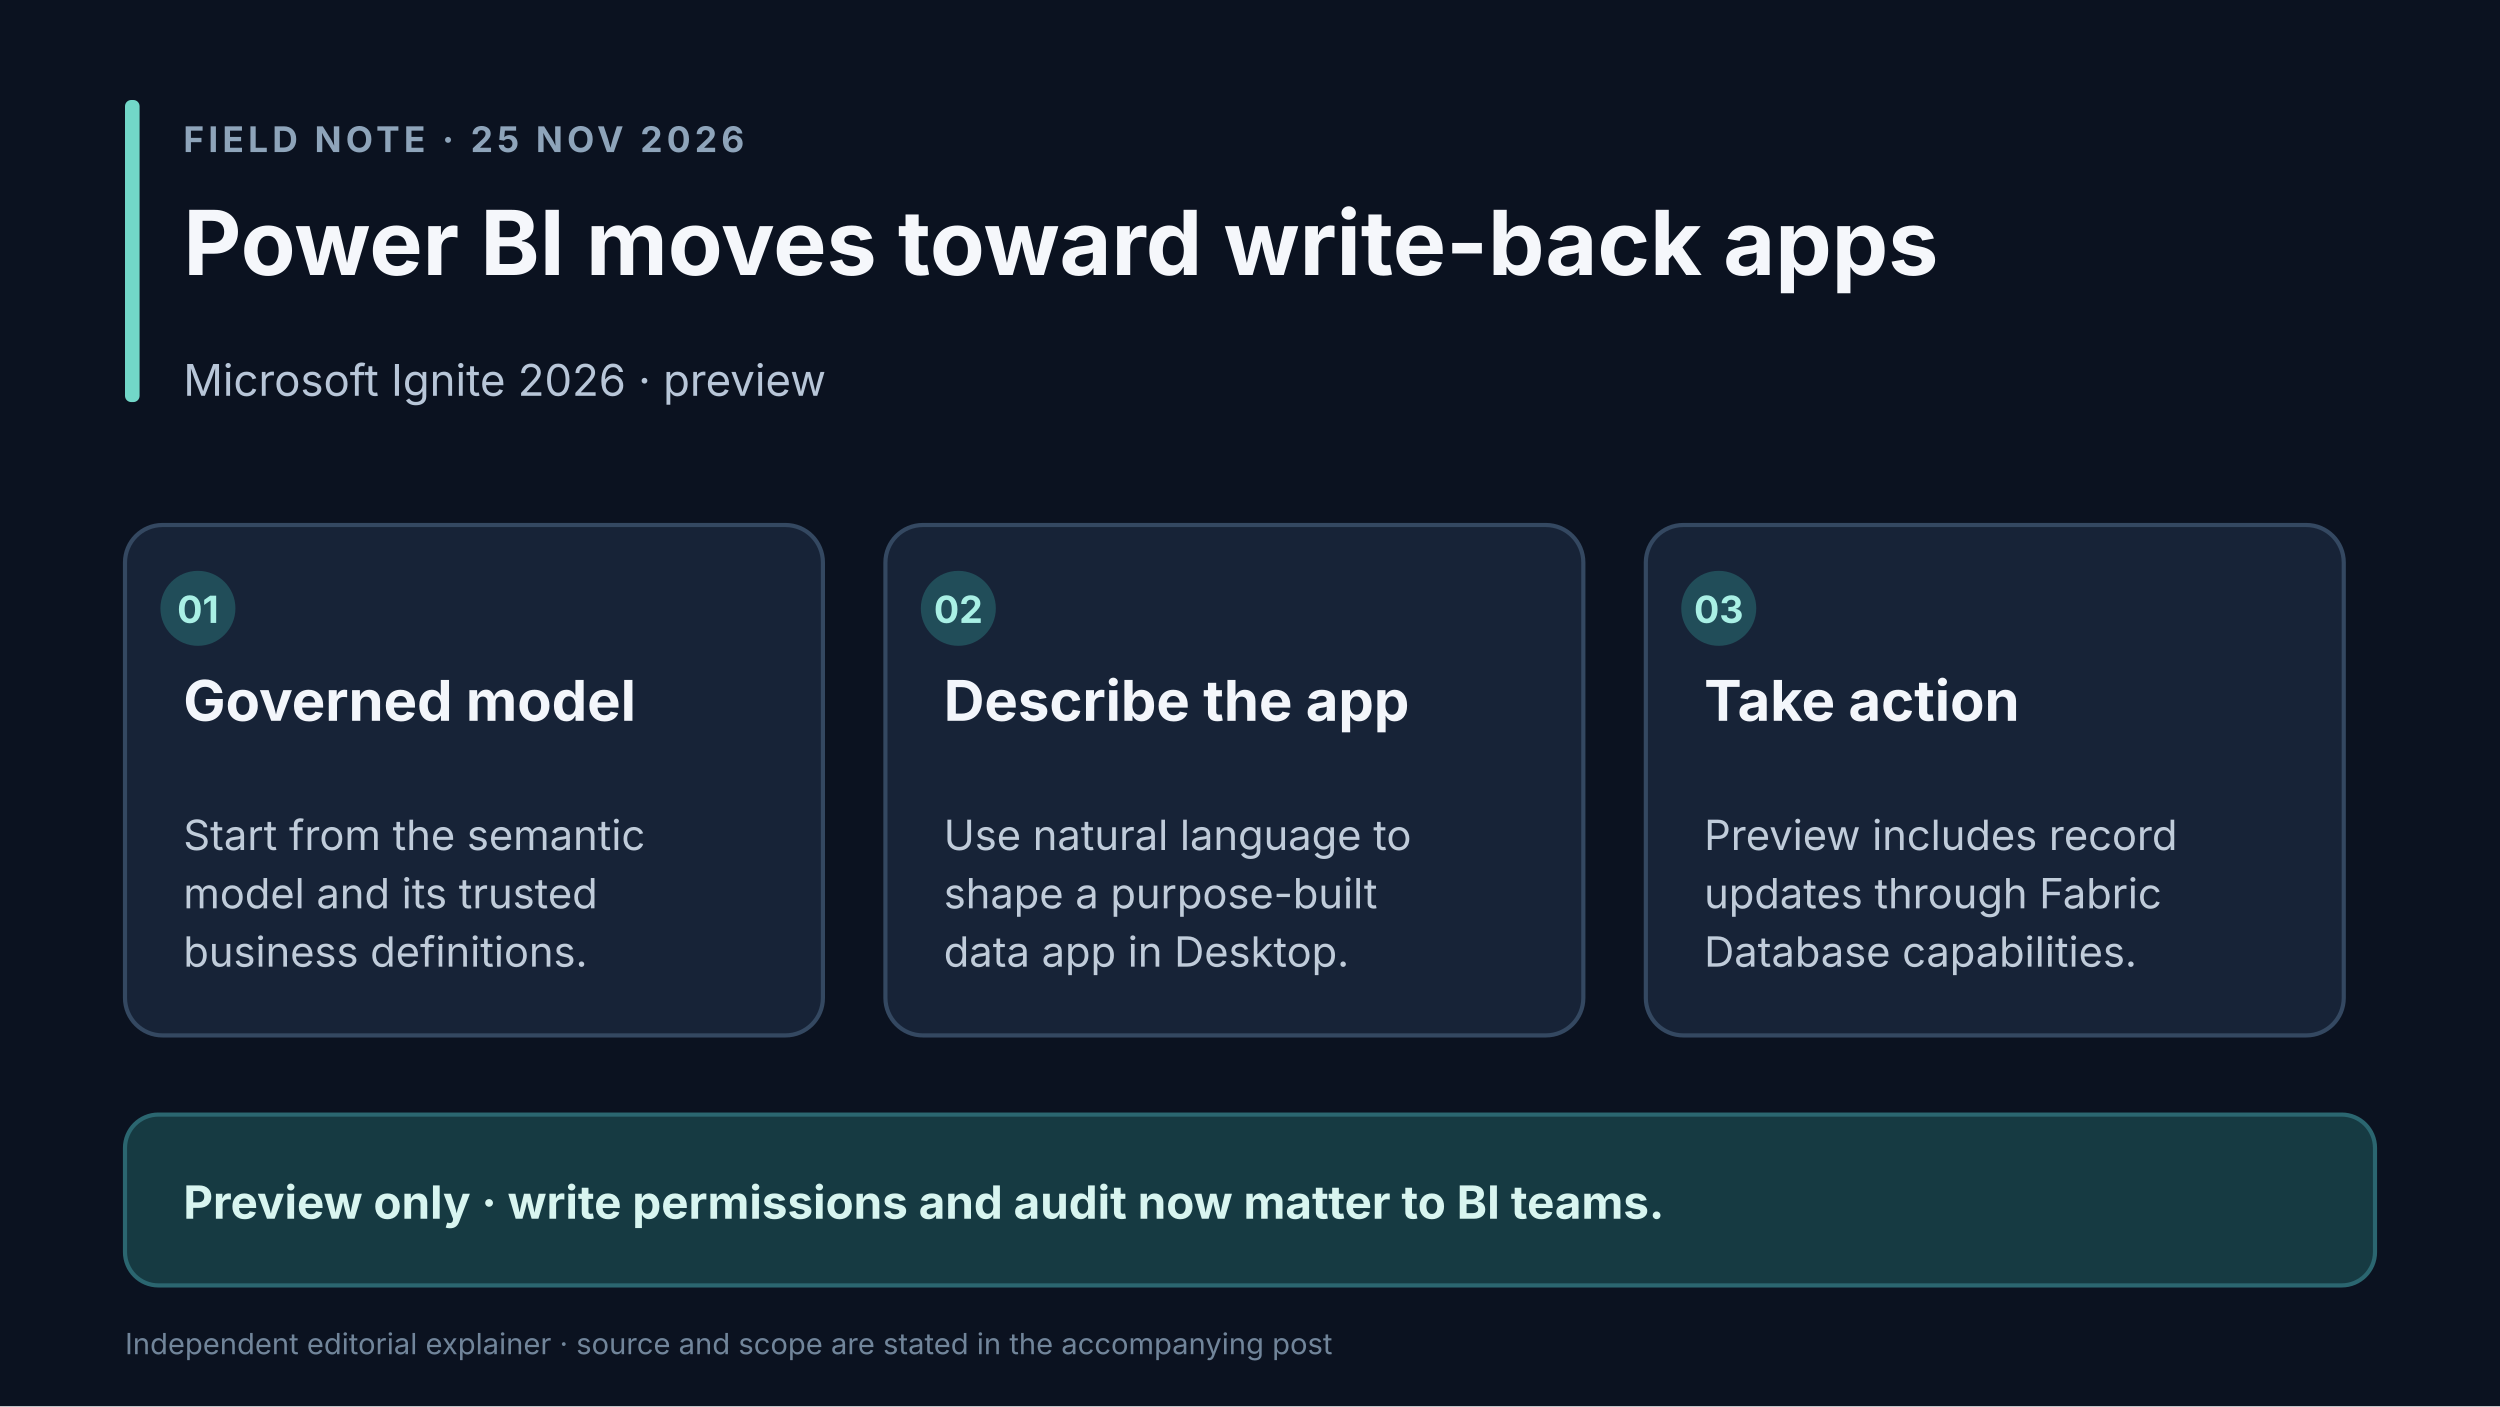
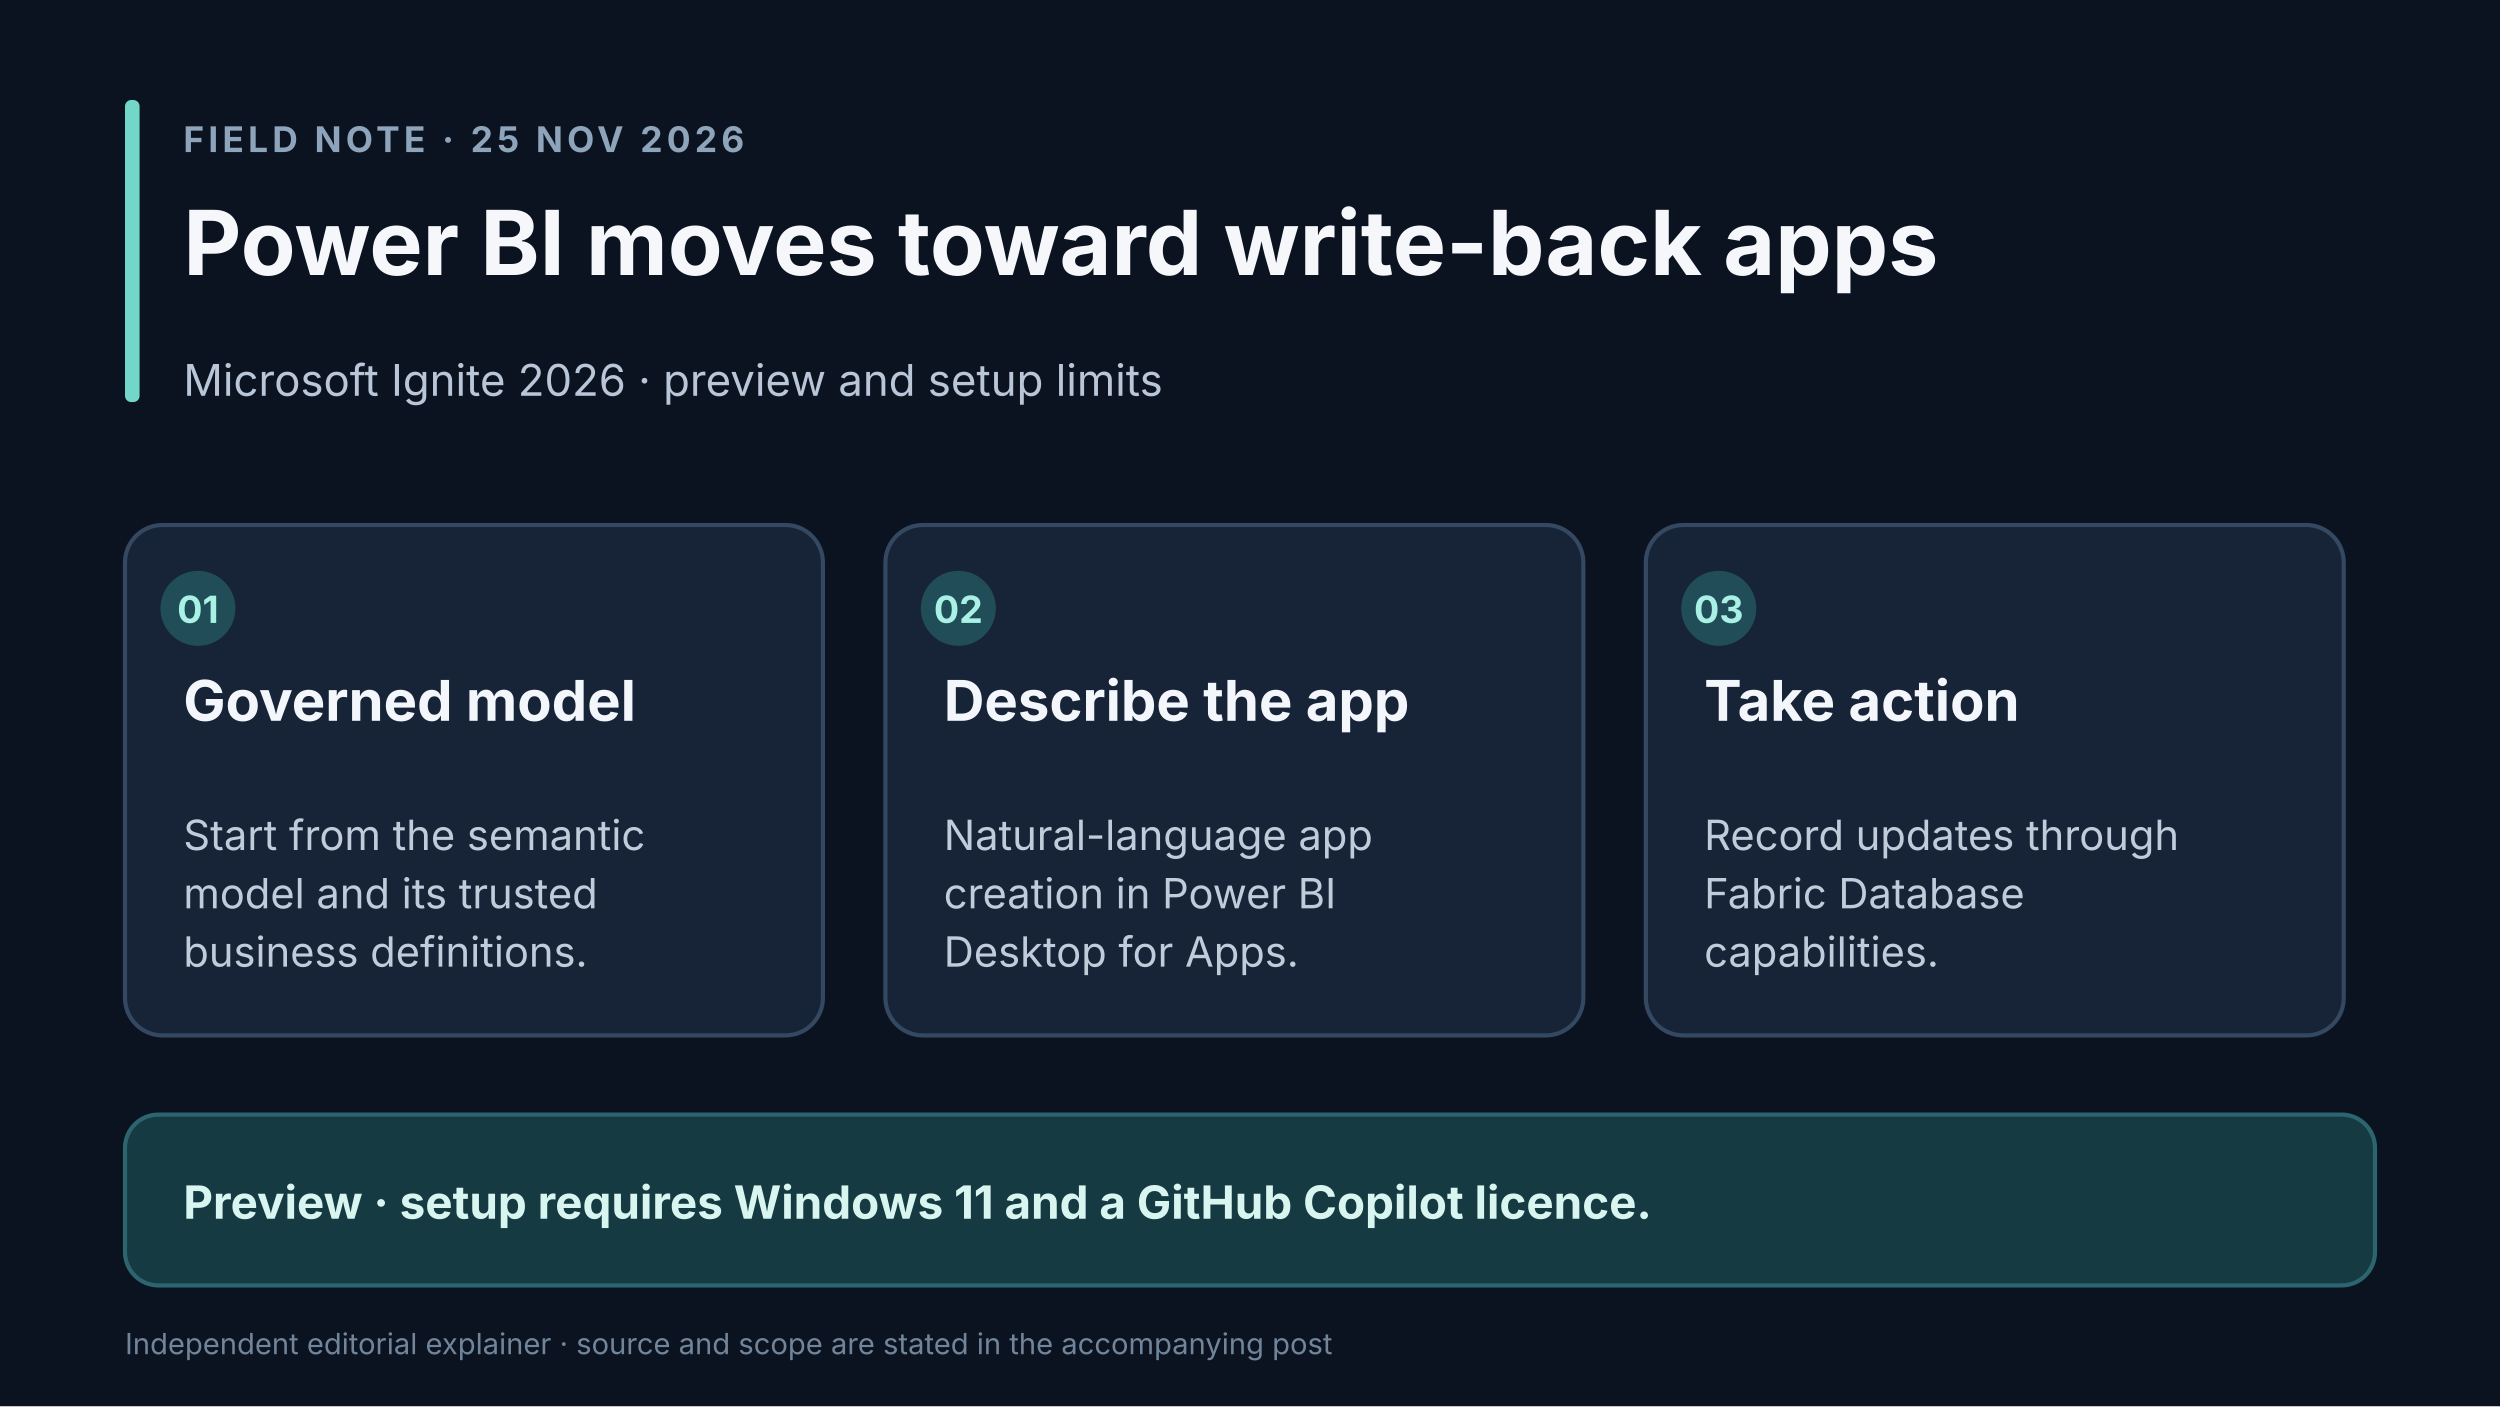
<svg xmlns="http://www.w3.org/2000/svg" width="1200" height="675" viewBox="0 0 1200 675" role="img" aria-labelledby="title desc">
  <rect width="1200" height="675" fill="#0b1220" />
  <rect x="60" y="48" width="7" height="145" rx="3" fill="#72d7c8" />
  <text x="88" y="73" fill="#8ea4ba" font-family="Inter,Arial,sans-serif" font-size="17" font-weight="700" letter-spacing="2">FIELD NOTE · 25 NOV 2026</text>
  <text x="88" y="132" fill="#f5f7fb" font-family="Inter,Arial,sans-serif" font-size="43" font-weight="700">
    <tspan x="88" dy="0">Power BI moves toward write-back apps</tspan>
  </text>
  <text x="88" y="190" fill="#b8c6d8" font-family="Inter,Arial,sans-serif" font-size="21" font-weight="400">
-     <tspan x="88" dy="0">Microsoft Ignite 2026 · preview</tspan>
+     <tspan x="88" dy="0">Microsoft Ignite 2026 · preview and setup limits</tspan>
  </text>
  <g>
    <rect x="60" y="252" width="335" height="245" rx="18" fill="#172337" stroke="#344861" stroke-width="2" />
    <circle cx="95" cy="292" r="18" fill="#214d59" />
    <text x="95" y="299" text-anchor="middle" fill="#a9f0e5" font-family="Inter,Arial,sans-serif" font-size="18" font-weight="700">01</text>
    <text x="88" y="346" fill="#f3f6fb" font-family="Inter,Arial,sans-serif" font-size="27" font-weight="700">
      <tspan x="88" dy="0">Governed model</tspan>
    </text>
    <text x="88" y="408" fill="#c0ccda" font-family="Inter,Arial,sans-serif" font-size="20" font-weight="400">
      <tspan x="88" dy="0">Start from the semantic</tspan>
      <tspan x="88" dy="28">model and its trusted</tspan>
      <tspan x="88" dy="28">business definitions.</tspan>
    </text>
  </g>
  <g>
    <rect x="425" y="252" width="335" height="245" rx="18" fill="#172337" stroke="#344861" stroke-width="2" />
    <circle cx="460" cy="292" r="18" fill="#214d59" />
    <text x="460" y="299" text-anchor="middle" fill="#a9f0e5" font-family="Inter,Arial,sans-serif" font-size="18" font-weight="700">02</text>
    <text x="453" y="346" fill="#f3f6fb" font-family="Inter,Arial,sans-serif" font-size="27" font-weight="700">
      <tspan x="453" dy="0">Describe the app</tspan>
    </text>
    <text x="453" y="408" fill="#c0ccda" font-family="Inter,Arial,sans-serif" font-size="20" font-weight="400">
-       <tspan x="453" dy="0">Use natural language to</tspan>
-       <tspan x="453" dy="28">shape a purpose-built</tspan>
-       <tspan x="453" dy="28">data app in Desktop.</tspan>
+       <tspan x="453" dy="0">Natural-language app</tspan>
+       <tspan x="453" dy="28">creation in Power BI</tspan>
+       <tspan x="453" dy="28">Desktop for Apps.</tspan>
    </text>
  </g>
  <g>
    <rect x="790" y="252" width="335" height="245" rx="18" fill="#172337" stroke="#344861" stroke-width="2" />
    <circle cx="825" cy="292" r="18" fill="#214d59" />
    <text x="825" y="299" text-anchor="middle" fill="#a9f0e5" font-family="Inter,Arial,sans-serif" font-size="18" font-weight="700">03</text>
    <text x="818" y="346" fill="#f3f6fb" font-family="Inter,Arial,sans-serif" font-size="27" font-weight="700">
      <tspan x="818" dy="0">Take action</tspan>
    </text>
    <text x="818" y="408" fill="#c0ccda" font-family="Inter,Arial,sans-serif" font-size="20" font-weight="400">
-       <tspan x="818" dy="0">Preview includes record</tspan>
-       <tspan x="818" dy="28">updates through Fabric</tspan>
-       <tspan x="818" dy="28">Database capabilities.</tspan>
+       <tspan x="818" dy="0">Record updates through</tspan>
+       <tspan x="818" dy="28">Fabric Database</tspan>
+       <tspan x="818" dy="28">capabilities.</tspan>
    </text>
  </g>
  <rect x="60" y="535" width="1080" height="82" rx="16" fill="#163a42" stroke="#2b6670" stroke-width="2" />
  <text x="88" y="585" fill="#d8f5f0" font-family="Inter,Arial,sans-serif" font-size="22" font-weight="700">
-     <tspan x="88" dy="0">Preview only · write permissions and audit now matter to BI teams.</tspan>
+     <tspan x="88" dy="0">Preview · setup requires Windows 11 and a GitHub Copilot licence.</tspan>
  </text>
  <text x="60" y="650" fill="#71859a" font-family="Inter,Arial,sans-serif" font-size="14">Independent editorial explainer · source and scope are stated in the accompanying post</text>
</svg>
